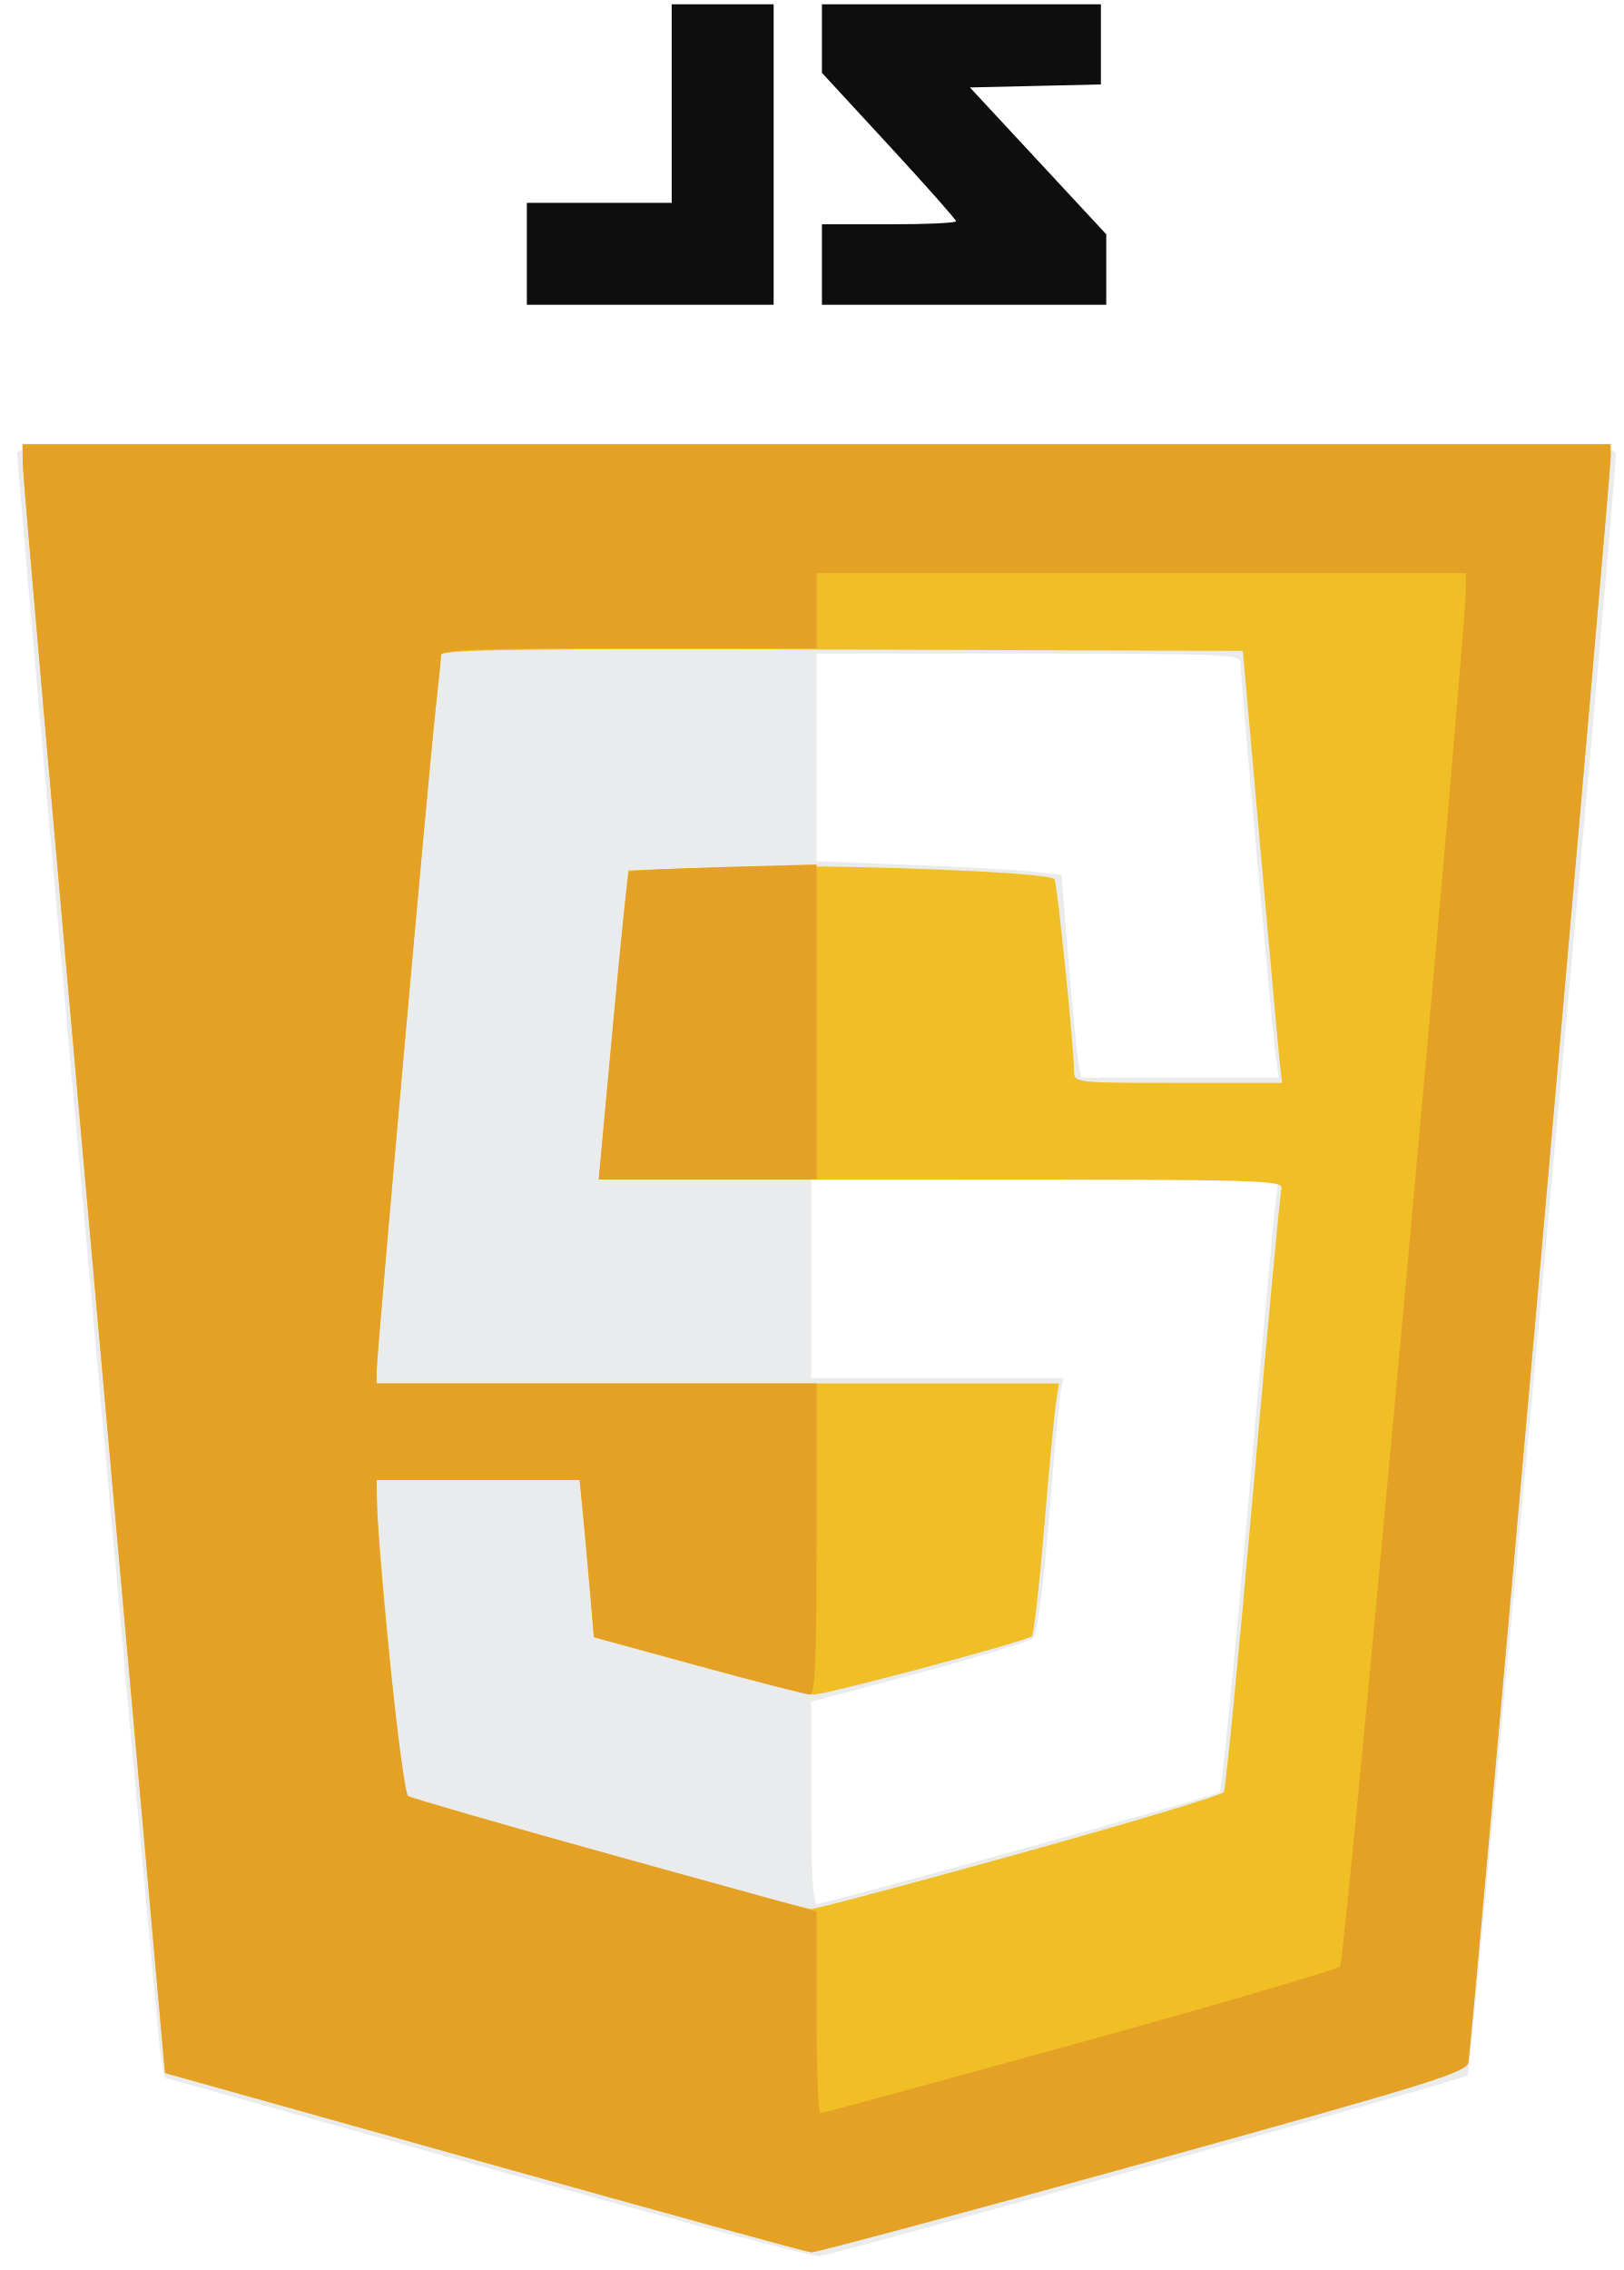
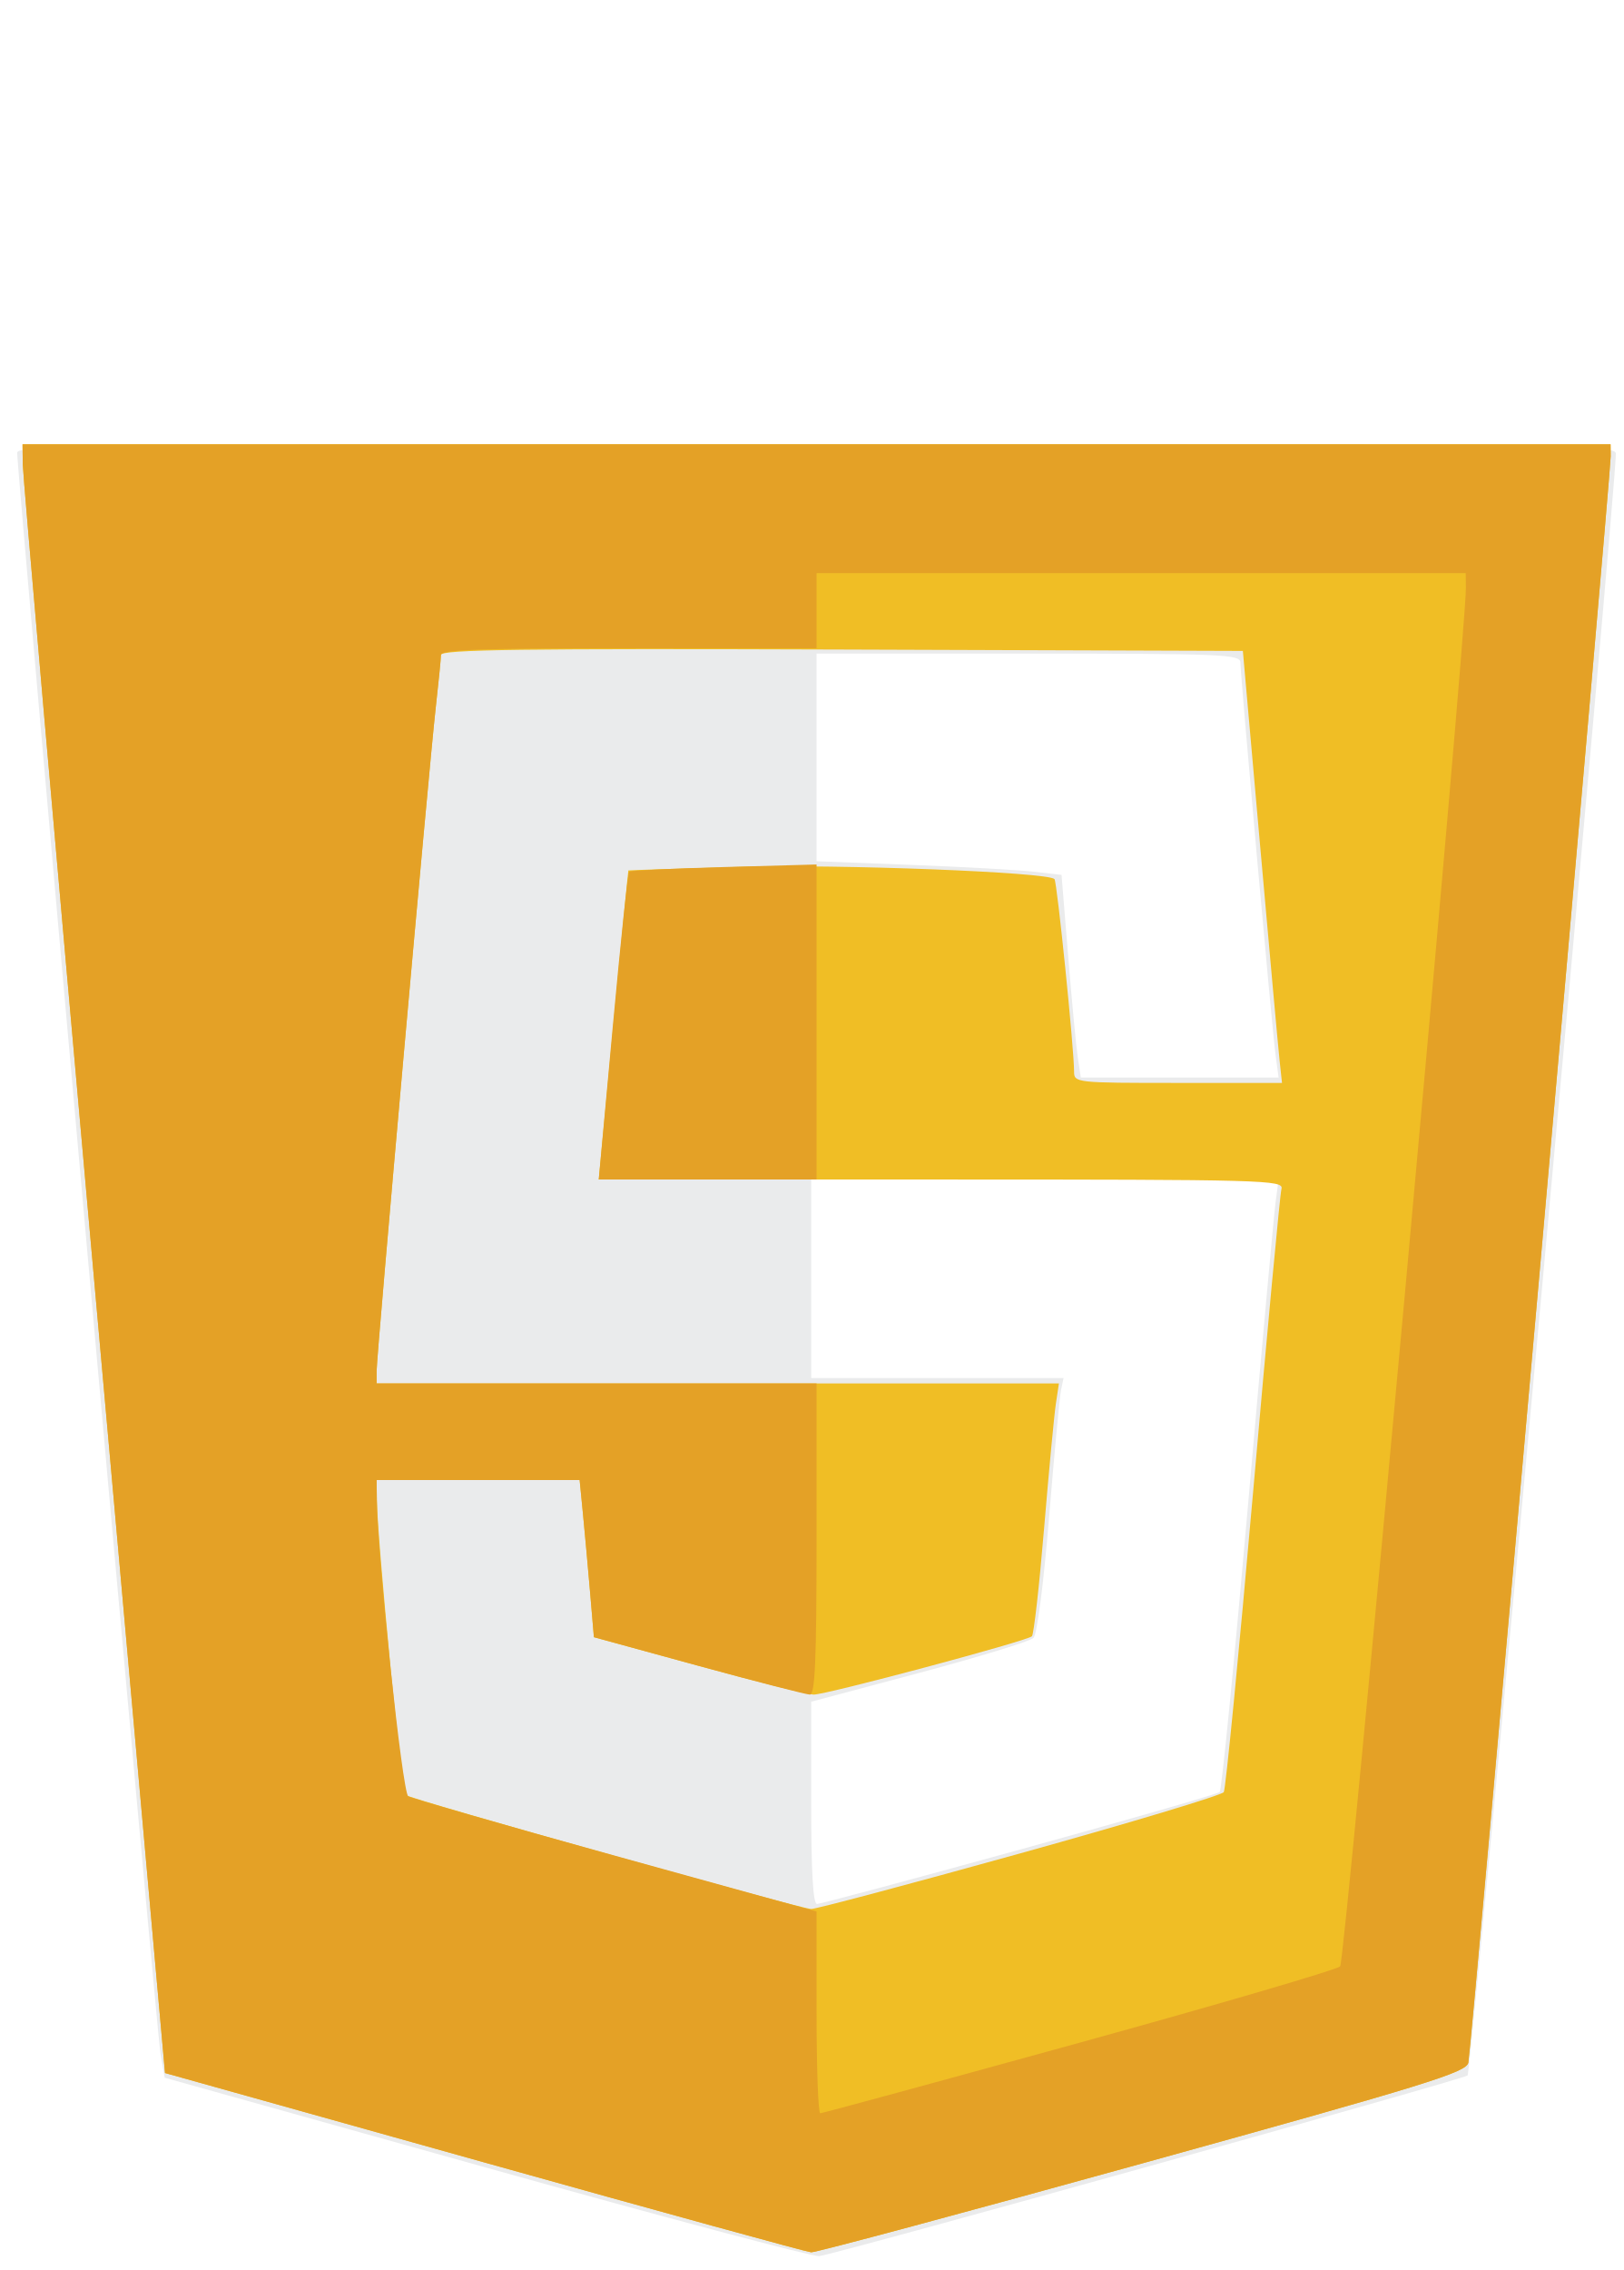
<svg xmlns="http://www.w3.org/2000/svg" viewBox="0 0 337.632 471.923" version="1.1" width="100%" height="100%">
  <path style="fill: rgb(255, 255, 255); stroke-width: 1.333;" d="M 4.686 92.371 L 4.738 96.554 C 4.767 98.855 11.434 175.041 19.553 265.855 L 34.315 430.971 L 100.664 449.548 C 137.156 459.765 167.766 468.176 168.687 468.241 C 169.607 468.305 200.621 459.979 237.608 449.738 C 296.908 433.318 304.913 430.845 305.338 428.813 C 305.929 425.981 334.969 98.386 334.939 94.881 L 334.918 92.371 L 169.801 92.371 Z" id="path118" />
  <path id="path88" d="M 101.189 450.659 L 34.25 431.949 L 33.376 426.997 C 32.598 422.596 3.57 98.382 3.57 94.098 C 3.57 92.548 20.519 92.372 169.802 92.372 C 327.379 92.372 336.033 92.473 336.021 94.324 C 335.968 102.318 305.922 430.825 305.184 431.479 C 304.251 432.305 174.689 468.401 170.36 469.04 C 169.132 469.222 138.006 460.95 101.189 450.659 Z M 212.011 384.546 C 234.509 378.341 253.242 372.944 253.639 372.553 C 254.036 372.162 256.669 345.485 259.49 313.27 C 262.311 281.056 264.904 252.565 265.252 249.957 L 265.884 245.216 L 217.285 245.216 L 168.686 245.216 L 168.686 265.855 L 168.686 286.495 L 194.925 286.495 L 221.164 286.495 L 220.642 289.005 C 220.355 290.386 219.239 302.25 218.162 315.37 C 217.022 329.273 215.669 339.761 214.92 340.51 C 214.214 341.216 203.522 344.49 191.161 347.785 L 168.686 353.775 L 168.686 374.802 C 168.686 389.153 169.07 395.829 169.895 395.829 C 170.559 395.829 189.512 390.751 212.011 384.546 Z M 265.245 219.277 C 264.507 213.81 257.938 140.487 257.938 137.723 C 257.938 136.043 254.076 135.882 213.87 135.882 L 169.802 135.882 L 169.802 157.465 L 169.802 179.047 L 189.605 179.811 C 200.496 180.23 211.958 180.869 215.076 181.23 L 220.745 181.887 L 222.122 198.769 C 222.879 208.054 223.78 217.534 224.126 219.835 L 224.754 224.018 L 245.319 224.018 L 265.884 224.018 Z" style="fill: rgb(234, 235, 236); stroke-width: 1.333;" />
  <path id="path80" d="M 100.664 449.548 L 34.315 430.971 L 19.553 265.855 C 11.433 175.041 4.767 98.856 4.738 96.555 L 4.686 92.372 L 169.802 92.372 L 334.918 92.372 L 334.939 94.882 C 334.969 98.387 305.929 425.982 305.338 428.814 C 304.913 430.846 296.908 433.319 237.608 449.739 C 200.621 459.98 169.607 468.306 168.686 468.242 C 167.766 468.177 137.156 459.765 100.664 449.548 Z M 212.061 385.335 C 234.997 378.959 254.088 373.215 254.485 372.571 C 254.883 371.927 257.623 343.888 260.574 310.261 C 263.525 276.634 266.181 248.242 266.477 247.168 C 266.984 245.324 263.082 245.216 195.761 245.216 L 124.508 245.216 L 127.542 213.141 C 129.21 195.5 130.616 181.02 130.665 180.964 C 130.714 180.909 141.171 180.575 153.904 180.223 C 174.781 179.646 217.835 181.312 219.275 182.752 C 219.813 183.29 223.353 218.021 223.353 222.762 C 223.353 225.099 223.668 225.134 244.971 225.134 L 266.589 225.134 L 266.08 220.393 C 265.8 217.785 263.968 197.578 262.01 175.488 L 258.45 135.324 L 175.078 135.038 C 108.751 134.811 91.704 135.039 91.697 136.154 C 91.691 136.925 91.206 141.823 90.617 147.039 C 89.191 159.66 78.319 281.605 78.319 284.973 L 78.319 287.61 L 149.26 287.61 L 220.202 287.61 L 219.57 291.794 C 219.222 294.095 218.119 305.768 217.119 317.733 C 216.119 329.698 214.979 339.797 214.585 340.175 C 213.546 341.173 171.812 352.322 169.21 352.297 C 168.001 352.286 157.223 349.596 145.258 346.321 L 123.502 340.366 L 122.705 331.002 C 122.266 325.852 121.598 318.5 121.221 314.665 L 120.536 307.692 L 99.427 307.692 L 78.319 307.692 L 78.365 311.876 C 78.453 319.7 83.526 372.401 84.263 373.138 C 85.115 373.99 166.19 396.78 168.686 396.869 C 169.607 396.902 189.125 391.712 212.061 385.335 Z" style="fill: rgb(240, 190, 37); stroke-width: 1.333;" />
  <path id="path78" d="M 100.664 449.548 L 34.315 430.971 L 19.553 265.855 C 11.433 175.041 4.767 98.856 4.738 96.555 L 4.686 92.372 L 169.802 92.372 L 334.918 92.372 L 334.939 94.882 C 334.969 98.387 305.929 425.982 305.338 428.814 C 304.913 430.846 296.908 433.319 237.608 449.739 C 200.621 459.98 169.607 468.306 168.686 468.242 C 167.766 468.177 137.156 459.765 100.664 449.548 Z M 224.396 424.696 C 253.582 416.643 278.01 409.489 278.68 408.798 C 279.723 407.724 304.931 131.458 304.829 122.215 L 304.795 119.147 L 237.299 119.147 L 169.802 119.147 L 169.802 126.957 L 169.802 134.766 L 130.754 134.766 C 100.265 134.766 91.704 135.072 91.697 136.161 C 91.691 136.928 91.206 141.823 90.617 147.039 C 89.191 159.66 78.319 281.605 78.319 284.973 L 78.319 287.61 L 124.06 287.61 L 169.802 287.61 L 169.802 319.964 C 169.802 345.115 169.491 352.314 168.407 352.297 C 167.64 352.286 157.223 349.596 145.258 346.321 L 123.502 340.366 L 122.705 331.002 C 122.266 325.852 121.598 318.5 121.221 314.665 L 120.536 307.692 L 99.427 307.692 L 78.319 307.692 L 78.365 311.876 C 78.499 323.842 83.676 372.689 84.89 373.44 C 85.628 373.896 105.035 379.472 128.017 385.832 L 169.802 397.394 L 169.802 418.367 C 169.802 429.901 170.146 439.339 170.566 439.339 C 170.986 439.339 195.209 432.75 224.396 424.696 Z M 127.424 213.441 C 129.028 195.964 130.559 181.468 130.826 181.226 C 131.093 180.984 139.972 180.547 150.557 180.254 L 169.802 179.722 L 169.802 212.469 L 169.802 245.216 L 147.155 245.216 L 124.508 245.216 Z" style="fill: rgb(228, 161, 38); stroke-width: 1.333;" />
-   <path id="path76" d="M 109.557 52.766 L 109.557 42.168 L 124.618 42.168 L 139.679 42.168 L 139.679 21.528 L 139.679 0.888 L 150.278 0.888 L 160.877 0.888 L 160.877 32.127 L 160.877 63.365 L 135.217 63.365 L 109.557 63.365 Z M 170.917 54.997 L 170.917 46.63 L 184.863 46.63 C 192.533 46.63 198.809 46.347 198.809 46 C 198.809 45.653 192.533 38.569 184.863 30.256 L 170.917 15.142 L 170.917 8.015 L 170.917 0.888 L 199.924 0.888 L 228.931 0.888 L 228.931 9.222 L 228.931 17.555 L 215.314 17.868 L 201.696 18.181 L 215.872 33.447 L 230.047 48.712 L 230.047 56.039 L 230.047 63.365 L 200.482 63.365 L 170.917 63.365 Z" style="fill: rgb(14, 14, 15); stroke-width: 1.333;" />
</svg>
